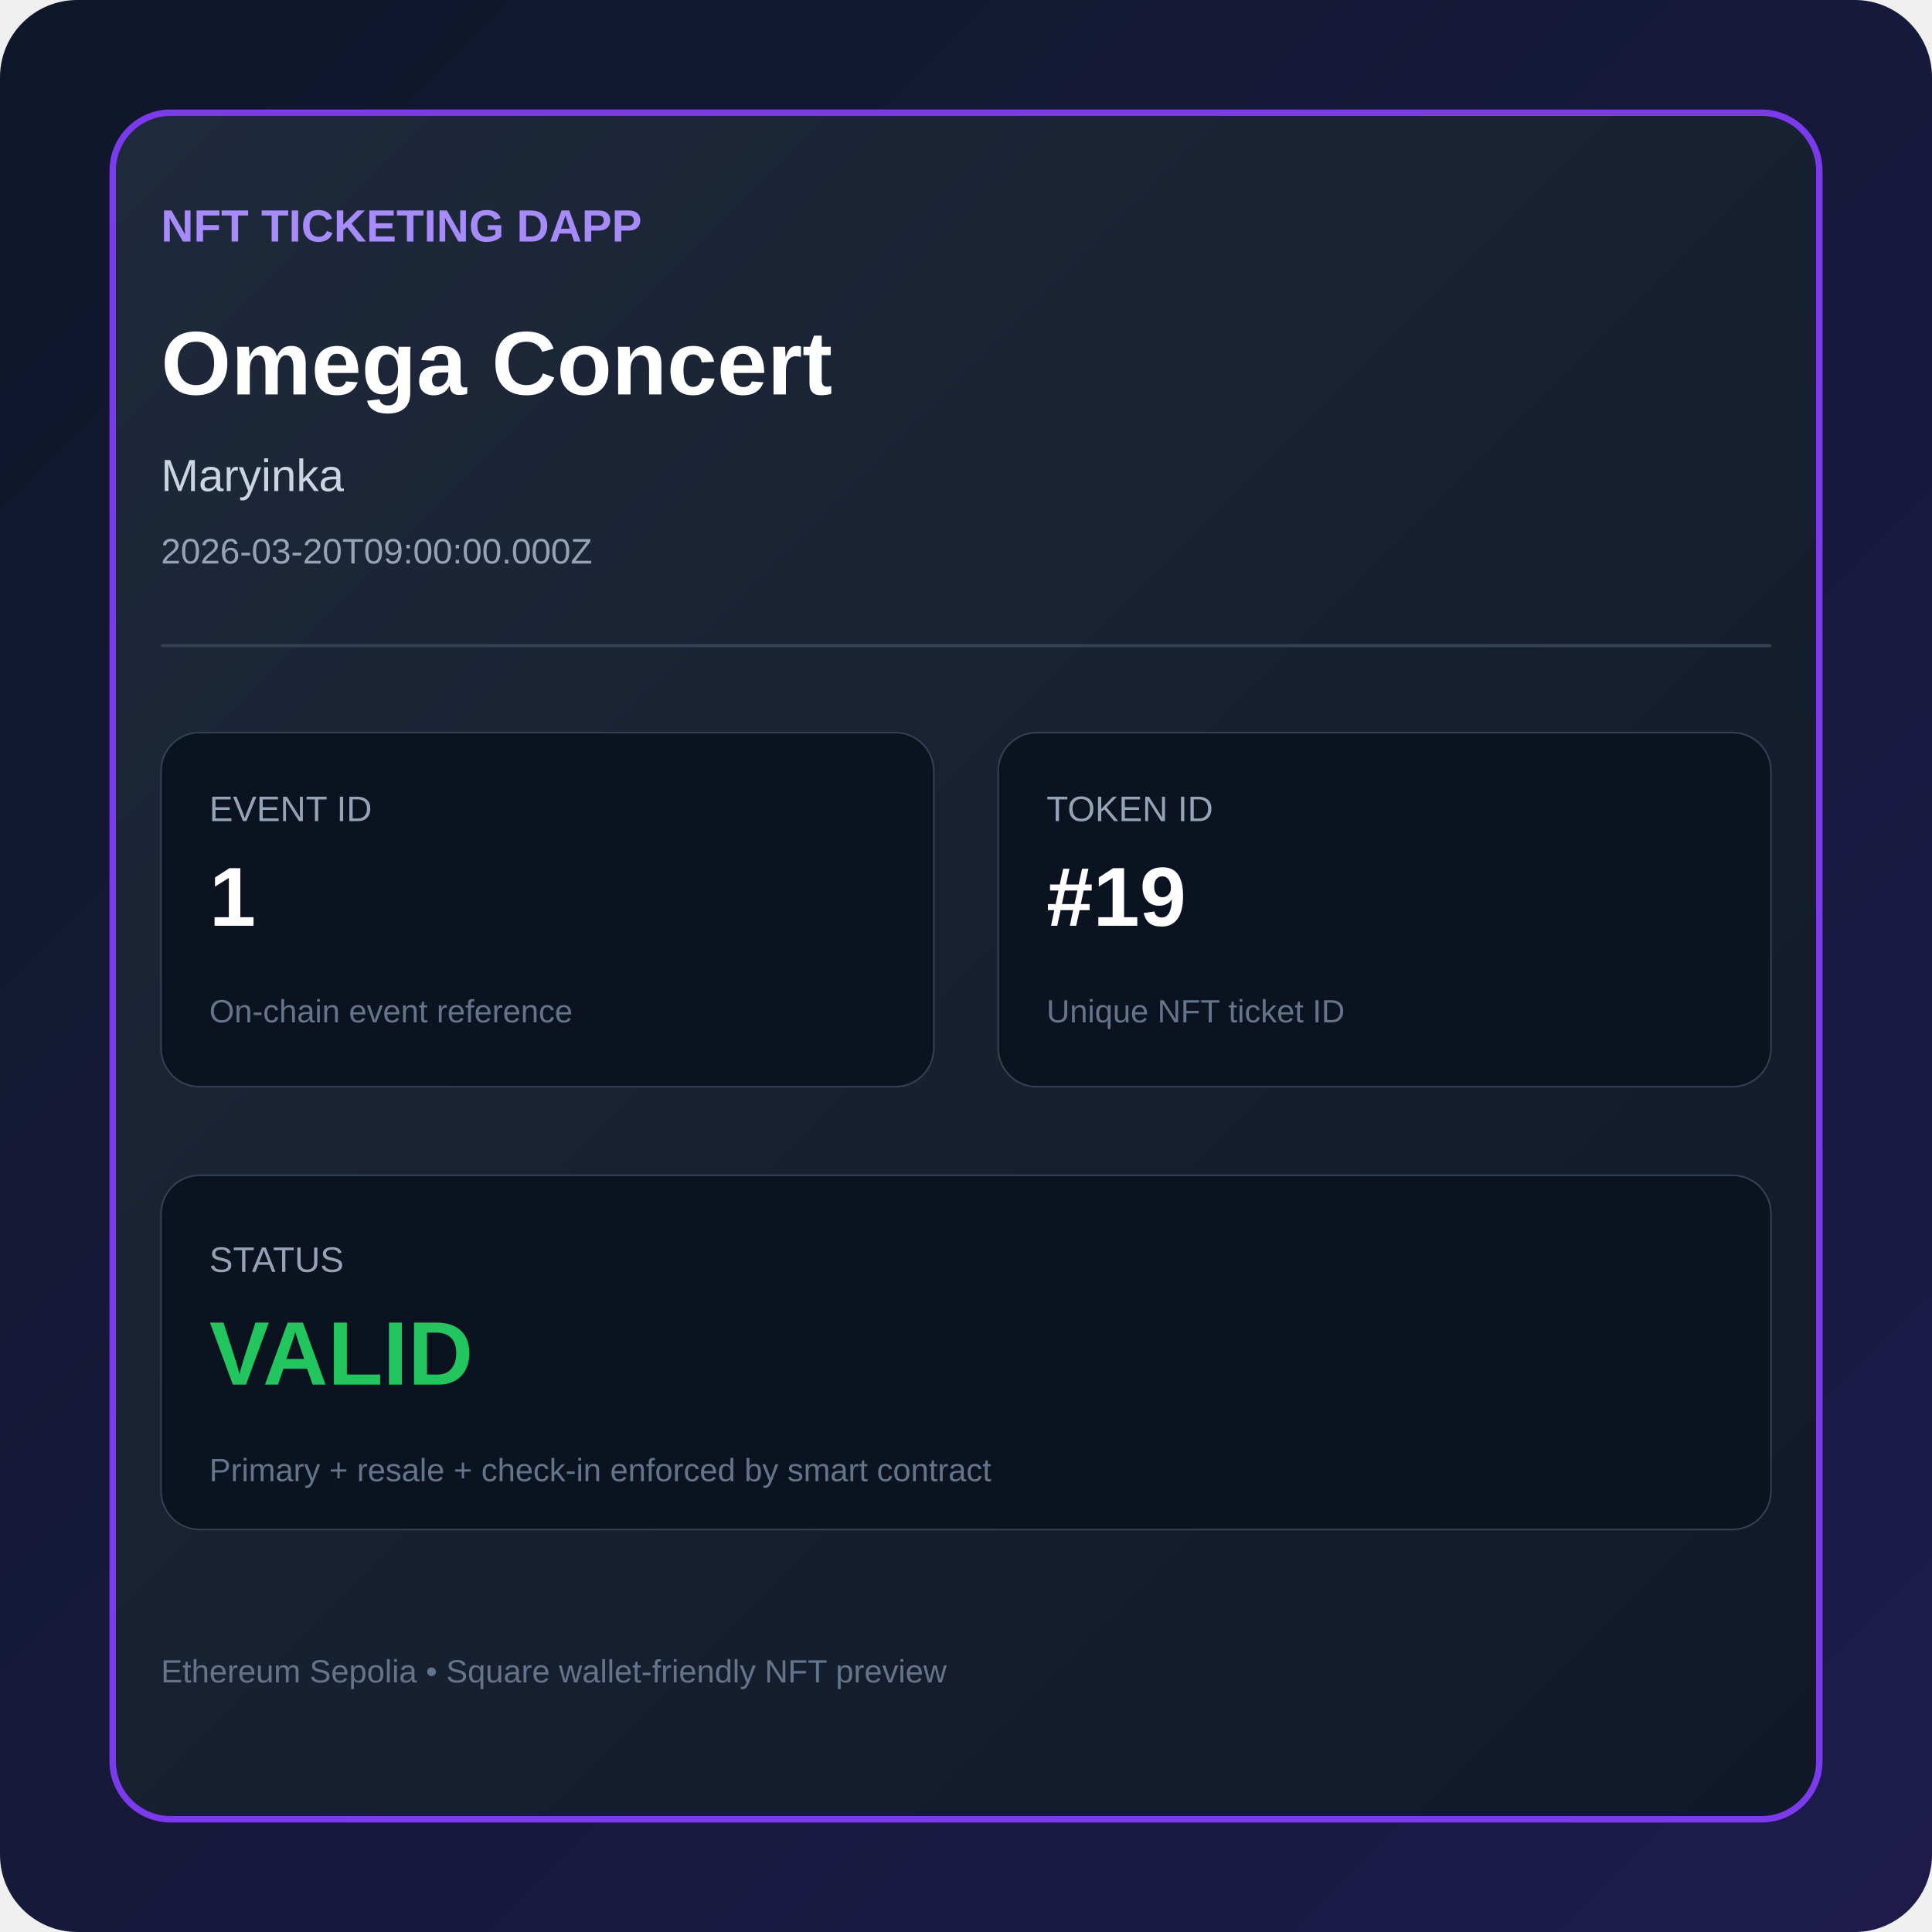
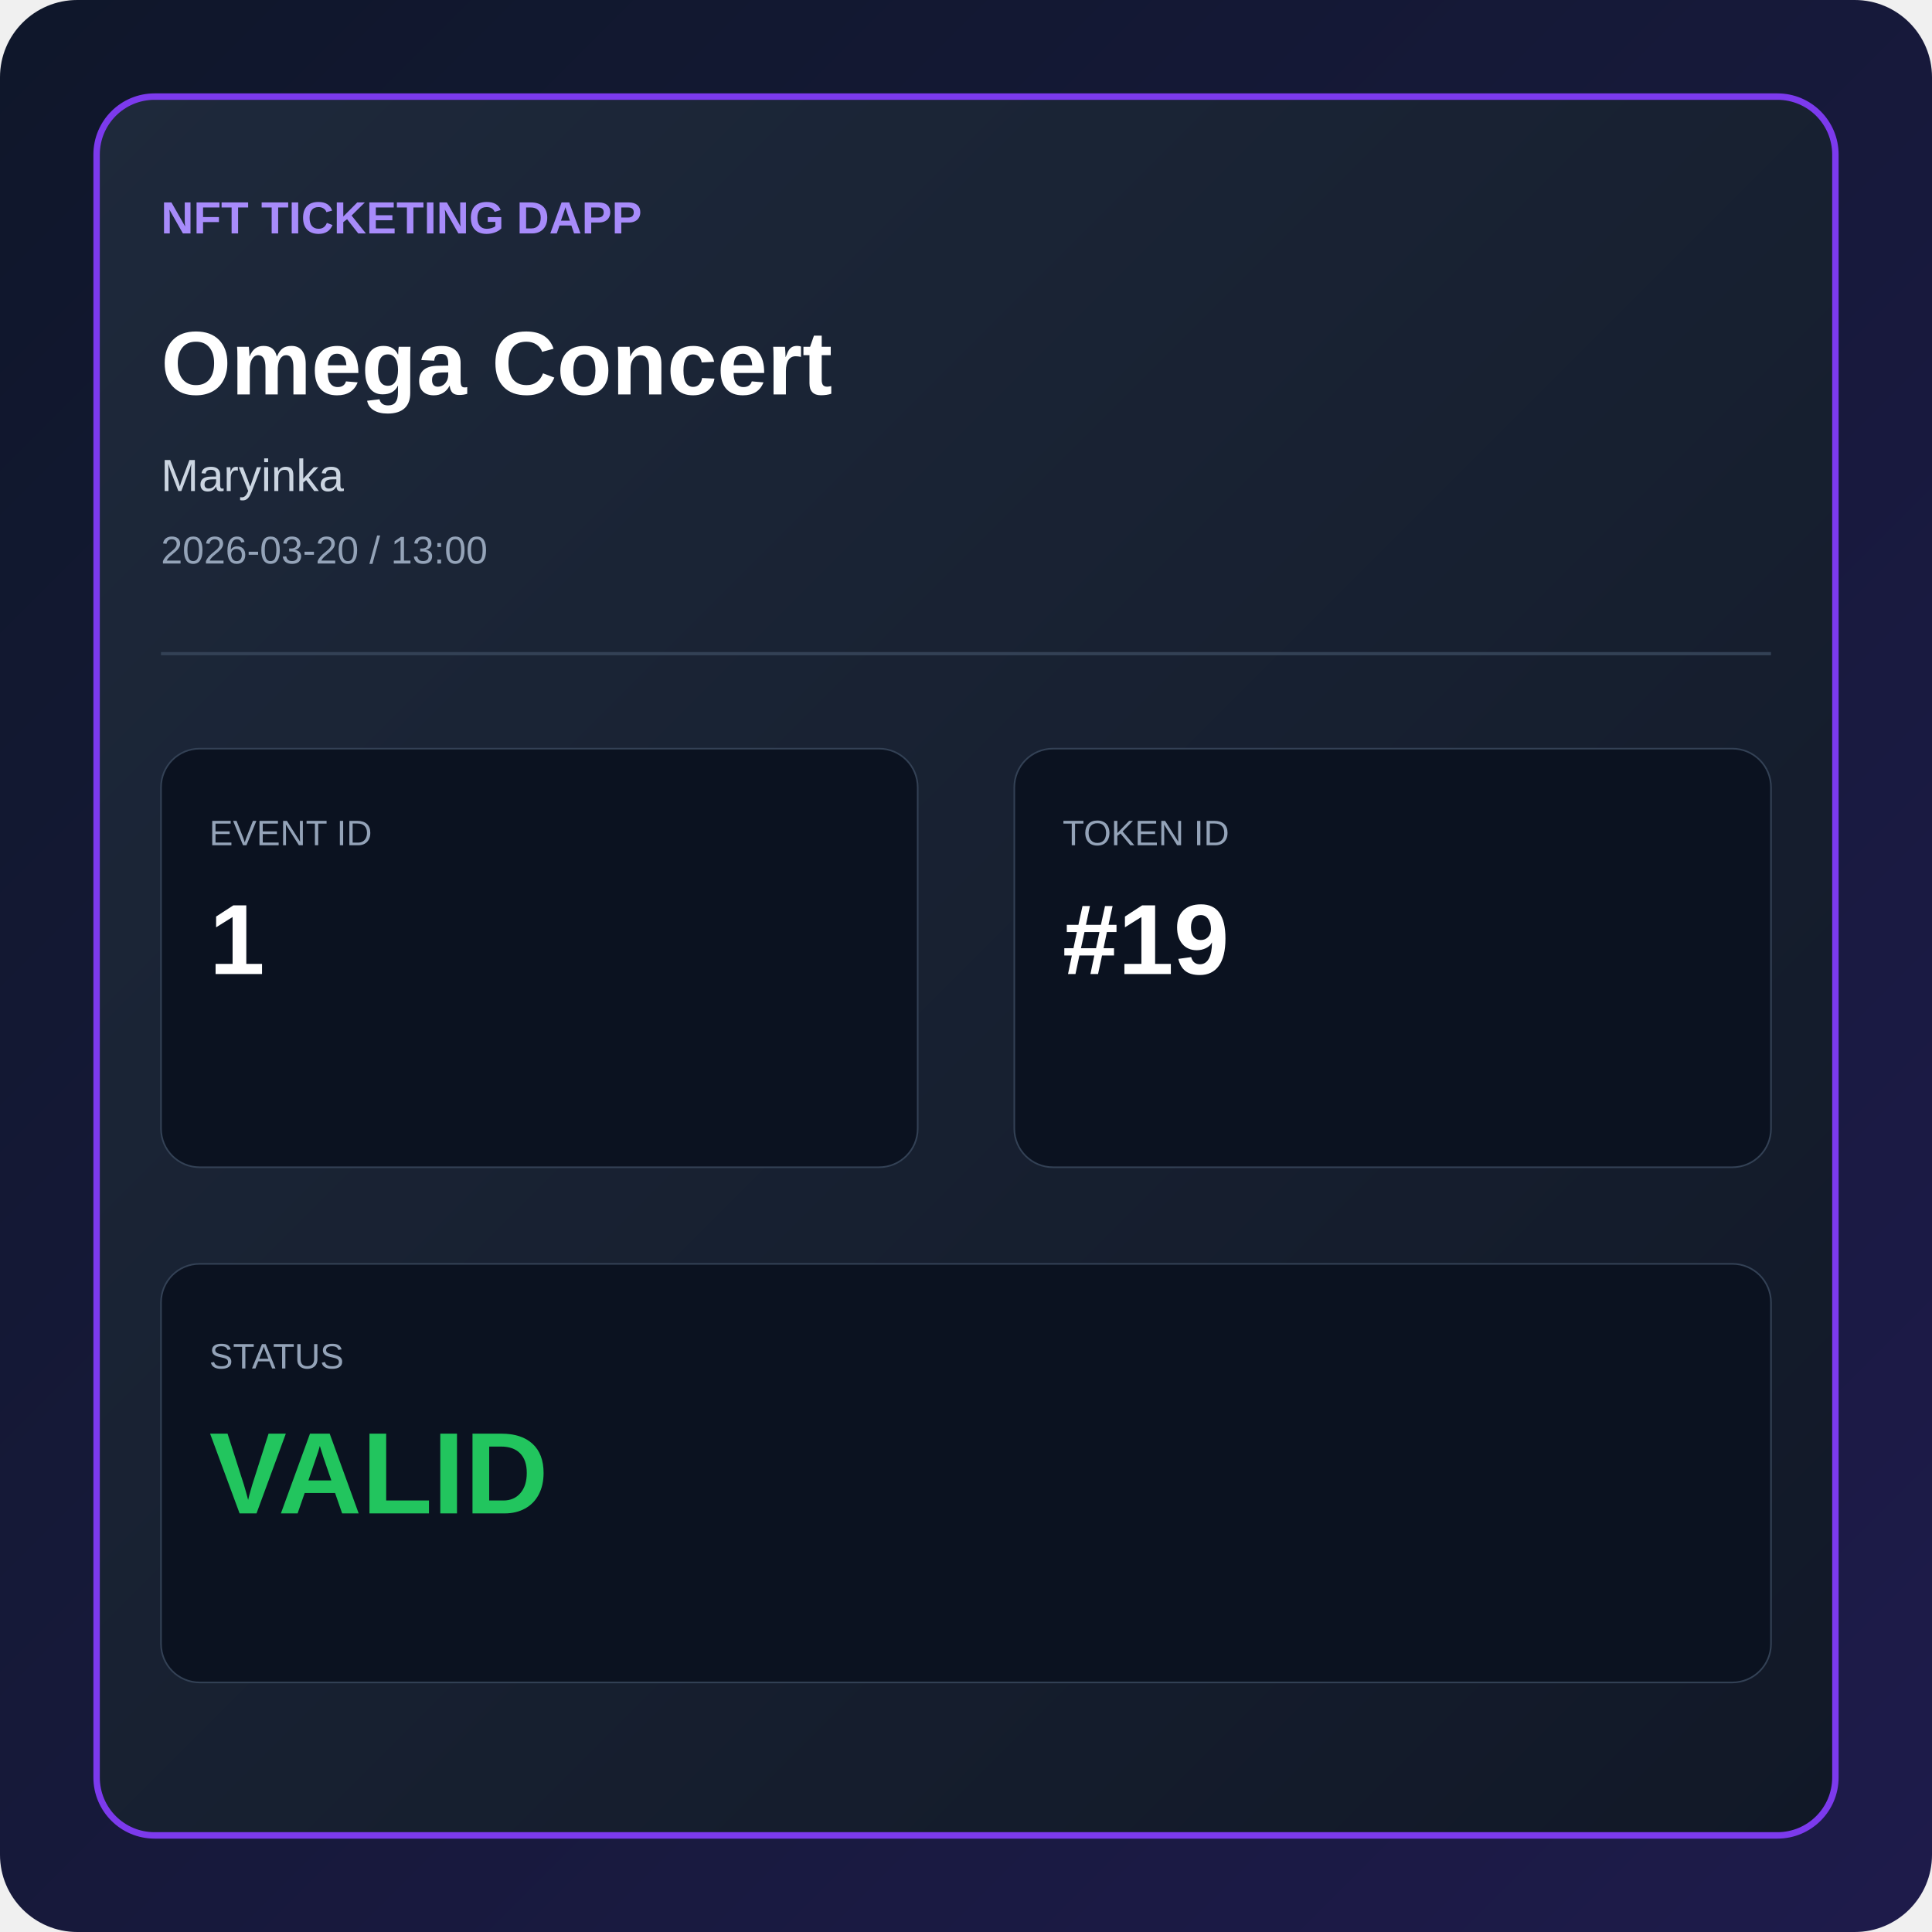
<svg xmlns="http://www.w3.org/2000/svg" width="1200" height="1200" viewBox="0 0 1200 1200">
  <defs>
    <linearGradient id="bg" x1="0" y1="0" x2="1" y2="1">
      <stop offset="0%" stop-color="#0f172a" />
      <stop offset="100%" stop-color="#1e1b4b" />
    </linearGradient>
    <linearGradient id="panel" x1="0" y1="0" x2="1" y2="1">
      <stop offset="0%" stop-color="#1e293b" />
      <stop offset="100%" stop-color="#111827" />
    </linearGradient>
  </defs>
  <rect width="1200" height="1200" rx="48" fill="url(#bg)" />
-   <rect x="70" y="70" width="1060" height="1060" rx="36" fill="url(#panel)" stroke="#7c3aed" stroke-width="4" />
-   <text x="100" y="150" fill="#a78bfa" font-size="28" font-family="Arial, sans-serif" font-weight="700">NFT TICKETING DAPP</text>
+   <rect x="60" y="60" width="1080" height="1080" rx="36" fill="url(#panel)" stroke="#7c3aed" stroke-width="4" />
+   <text x="100" y="145" fill="#a78bfa" font-size="28" font-family="Arial, sans-serif" font-weight="700">NFT TICKETING DAPP</text>
  <text x="100" y="245" fill="#ffffff" font-size="56" font-family="Arial, sans-serif" font-weight="700">Omega Concert</text>
  <text x="100" y="305" fill="#cbd5e1" font-size="28" font-family="Arial, sans-serif">Maryinka</text>
-   <text x="100" y="350" fill="#94a3b8" font-size="22" font-family="Arial, sans-serif">2026-03-20T09:00:00.000Z</text>
-   <rect x="100" y="400" width="1000" height="2" fill="#334155" />
-   <rect x="100" y="455" width="480" height="220" rx="24" fill="#0b1220" stroke="#334155" />
-   <text x="130" y="510" fill="#94a3b8" font-size="22" font-family="Arial, sans-serif">EVENT ID</text>
-   <text x="130" y="575" fill="#ffffff" font-size="52" font-family="Arial, sans-serif" font-weight="700">1</text>
-   <text x="130" y="635" fill="#64748b" font-size="20" font-family="Arial, sans-serif">On-chain event reference</text>
-   <rect x="620" y="455" width="480" height="220" rx="24" fill="#0b1220" stroke="#334155" />
-   <text x="650" y="510" fill="#94a3b8" font-size="22" font-family="Arial, sans-serif">TOKEN ID</text>
-   <text x="650" y="575" fill="#ffffff" font-size="52" font-family="Arial, sans-serif" font-weight="700">#19</text>
-   <text x="650" y="635" fill="#64748b" font-size="20" font-family="Arial, sans-serif">Unique NFT ticket ID</text>
-   <rect x="100" y="730" width="1000" height="220" rx="24" fill="#0b1220" stroke="#334155" />
-   <text x="130" y="790" fill="#94a3b8" font-size="22" font-family="Arial, sans-serif">STATUS</text>
-   <text x="130" y="860" fill="#22c55e" font-size="56" font-family="Arial, sans-serif" font-weight="700">VALID</text>
-   <text x="130" y="920" fill="#64748b" font-size="20" font-family="Arial, sans-serif">Primary + resale + check-in enforced by smart contract</text>
-   <text x="100" y="1045" fill="#64748b" font-size="20" font-family="Arial, sans-serif">
-     Ethereum Sepolia • Square wallet-friendly NFT preview
-   </text>
+   <text x="100" y="350" fill="#94a3b8" font-size="24" font-family="Arial, sans-serif">2026-03-20 / 13:00</text>
+   <rect x="100" y="405" width="1000" height="2" fill="#334155" />
+   <rect x="100" y="465" width="470" height="260" rx="24" fill="#0b1220" stroke="#334155" />
+   <text x="130" y="525" fill="#94a3b8" font-size="22" font-family="Arial, sans-serif">EVENT ID</text>
+   <text x="130" y="605" fill="#ffffff" font-size="62" font-family="Arial, sans-serif" font-weight="700">1</text>
+   <rect x="630" y="465" width="470" height="260" rx="24" fill="#0b1220" stroke="#334155" />
+   <text x="660" y="525" fill="#94a3b8" font-size="22" font-family="Arial, sans-serif">TOKEN ID</text>
+   <text x="660" y="605" fill="#ffffff" font-size="62" font-family="Arial, sans-serif" font-weight="700">#19</text>
+   <rect x="100" y="785" width="1000" height="260" rx="24" fill="#0b1220" stroke="#334155" />
+   <text x="130" y="850" fill="#94a3b8" font-size="22" font-family="Arial, sans-serif">STATUS</text>
+   <text x="130" y="940" fill="#22c55e" font-size="72" font-family="Arial, sans-serif" font-weight="700">VALID</text>
</svg>
